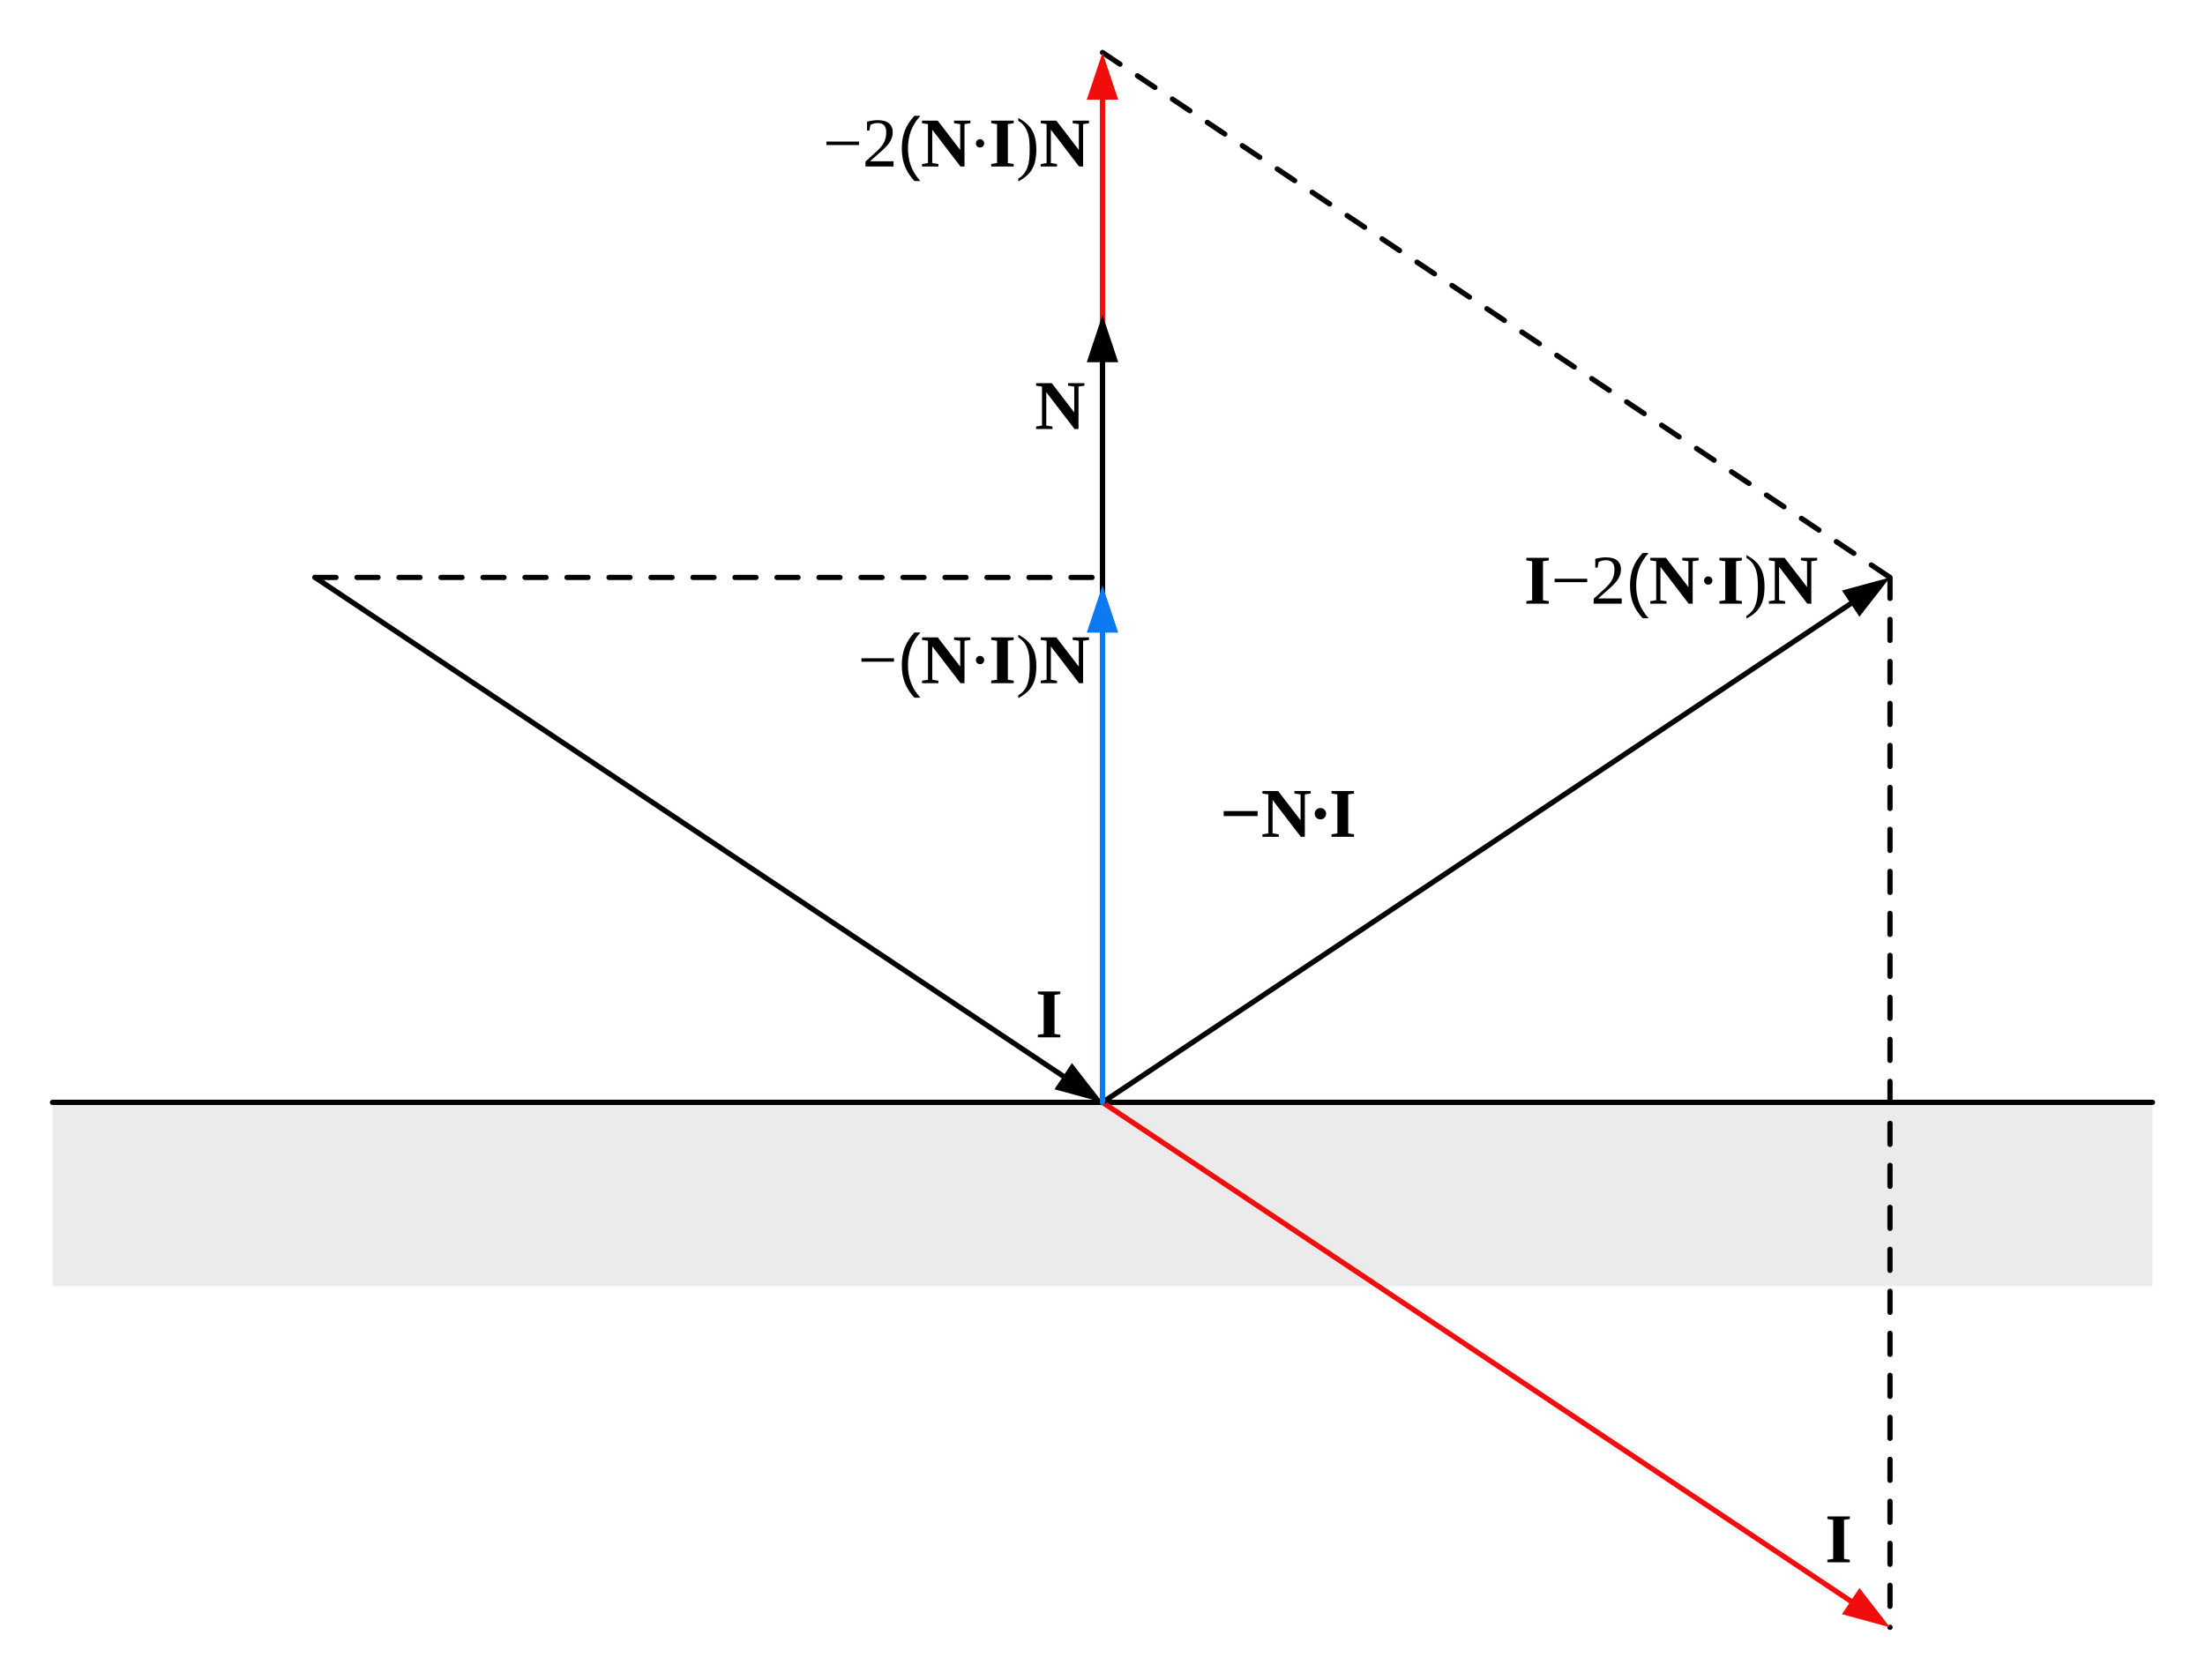
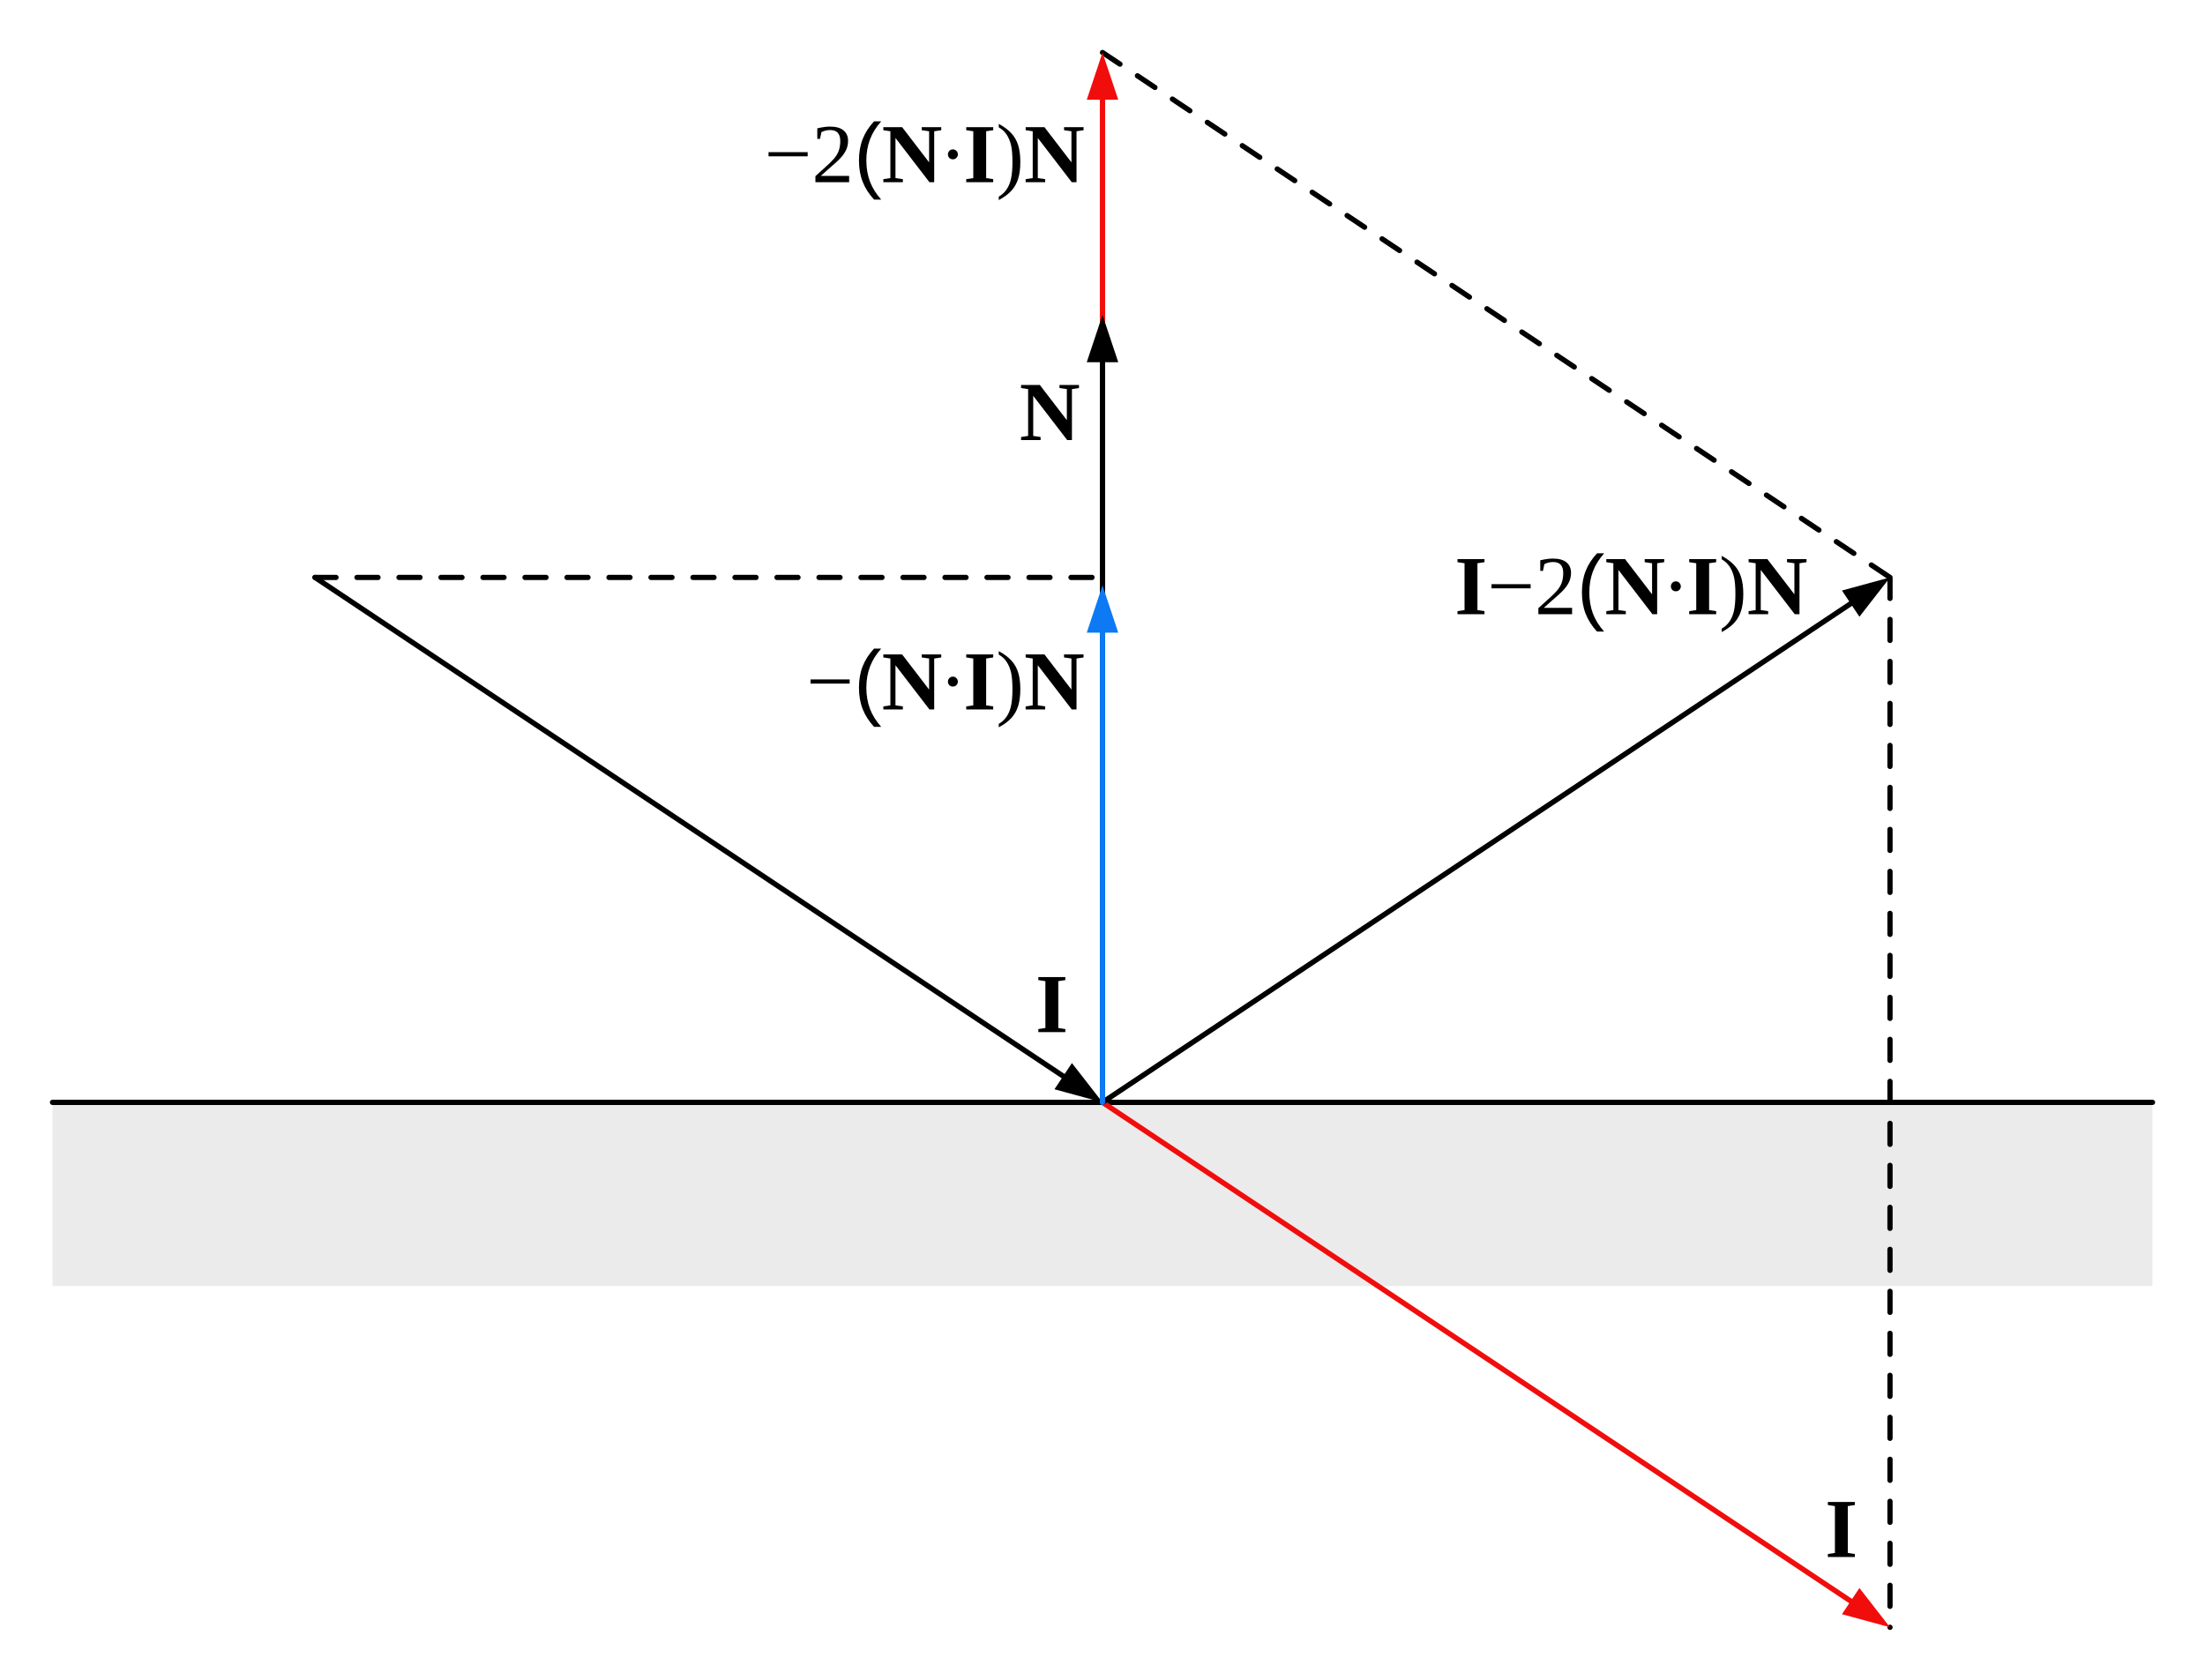
<svg xmlns="http://www.w3.org/2000/svg" width="420" height="320" viewBox="0 0 420 320" version="1.1" xml:space="preserve" style="fill-rule:evenodd;clip-rule:evenodd;stroke-linecap:round;stroke-linejoin:round;stroke-miterlimit:1.5;">
  <g transform="matrix(0.993805,0,0,1,10,10)">
    <rect x="0" y="200" width="402.493" height="35" style="fill:rgb(235,235,235);" />
  </g>
  <g transform="matrix(1,0,0,1,10,10)">
    <path d="M0,200L400,200" style="fill:none;stroke:black;stroke-width:1px;" />
  </g>
  <g transform="matrix(1,0,0,1,160,-90)">
    <path d="M50,100L200,200" style="fill:none;stroke:black;stroke-width:1px;stroke-dasharray:4,4,0,0,0,0;" />
  </g>
  <g transform="matrix(1,0,0,1,310,10)">
    <path d="M50,100L50,300" style="fill:none;stroke:black;stroke-width:1px;stroke-dasharray:4,4,0,0,0,0;" />
  </g>
  <g transform="matrix(1,0,0,1,10,10)">
    <g transform="matrix(1,-0,-0,1,-10,-10)">
      <path d="M207,19L210,10L213,19L207,19Z" style="fill:rgb(242,13,13);" />
      <path d="M210,210L210,17.2" style="fill:none;stroke:rgb(242,13,13);stroke-width:1px;" />
    </g>
  </g>
  <g transform="matrix(1,0,0,0.75,10,60)">
    <g transform="matrix(1,-0,-0,1.333333,-10,-80)">
      <path d="M207,69L210,60L213,69L207,69Z" />
      <path d="M210,210L210,67.2" style="fill:none;stroke:black;stroke-width:1px;" />
    </g>
  </g>
  <g transform="matrix(1,0,0,1,10,10)">
    <g transform="matrix(1,-0,-0,1,-10,-10)">
      <path d="M204.176,202.512L210,210L200.847,207.504L204.176,202.512Z" />
      <path d="M60,110C60,110 176.079,187.386 204.009,206.006" style="fill:none;stroke:black;stroke-width:1px;" />
    </g>
  </g>
  <g transform="matrix(1,0,0,1,160,110)">
    <g transform="matrix(1,-0,-0,1,-160,-110)">
      <path d="M354.176,302.512L360,310L350.847,307.504L354.176,302.512Z" style="fill:rgb(242,13,13);" />
      <path d="M210,210C210,210 326.079,287.386 354.009,306.006" style="fill:none;stroke:rgb(242,13,13);stroke-width:1px;" />
    </g>
  </g>
  <g transform="matrix(1,0,0,-1,160,310)">
    <g transform="matrix(1,0,0,-1,-160,310)">
      <path d="M350.847,112.496L360,110L354.176,117.488L350.847,112.496Z" />
      <path d="M210,210C210,210 326.079,132.614 354.009,113.994" style="fill:none;stroke:black;stroke-width:1px;" />
    </g>
  </g>
  <g transform="matrix(1,0,0,1,10,10)">
    <path d="M50,100L200,100" style="fill:none;stroke:black;stroke-width:1px;stroke-dasharray:4,4,0,0,0,0;" />
  </g>
-   <g transform="matrix(1,0,0,1,119.5839,28.06807)">
-     <g transform="matrix(13.33333,0,0,13.33333,82.83796,169.5459)">
+   <g transform="matrix(1,0,0,1,119.5839,27.06807)">
+     <g transform="matrix(16,0,0,16,83.87572,169.5459)">
        </g>
-     <text x="77.649px" y="169.546px" style="font-family:'TimesNewRomanPS-BoldMT', 'Times New Roman', serif;font-weight:700;font-size:13.333px;">I</text>
+     <text x="77.649px" y="169.546px" style="font-family:'TimesNewRomanPS-BoldMT', 'Times New Roman', serif;font-weight:700;font-size:16px;">I</text>
  </g>
-   <g transform="matrix(1,0,0,1,269.968,128.0681)">
-     <g transform="matrix(13.33333,0,0,13.33333,82.83796,169.5459)">
+   <g transform="matrix(1,0,0,1,269.968,127.0681)">
+     <g transform="matrix(16,0,0,16,83.87572,169.5459)">
        </g>
-     <text x="77.649px" y="169.546px" style="font-family:'TimesNewRomanPS-BoldMT', 'Times New Roman', serif;font-weight:700;font-size:13.333px;">I</text>
+     <text x="77.649px" y="169.546px" style="font-family:'TimesNewRomanPS-BoldMT', 'Times New Roman', serif;font-weight:700;font-size:16px;">I</text>
  </g>
-   <g transform="matrix(1,0,0,1,154.776,-10.1318)">
-     <text x="77.649px" y="169.546px" style="font-family:'ArialMT', 'Arial', sans-serif;font-size:13.333px;">−</text>
-     <g transform="matrix(13.33333,0,0,13.33333,103.5867,169.5459)">
+   <g transform="matrix(1,0,0,1,84.77663,-34.39742)">
+     <text x="68.813px" y="169.546px" style="font-family:'TimesNewRomanPSMT', 'Times New Roman', serif;font-size:16px;">−</text>
+     <text x="77.837px" y="169.546px" style="font-family:'ArialMT', 'Arial', sans-serif;font-size:16px;">(</text>
+     <text x="83.165px" y="169.546px" style="font-family:'TimesNewRomanPS-BoldMT', 'Times New Roman', serif;font-weight:700;font-size:16px;">N</text>
+     <text x="94.719px" y="169.546px" style="font-family:'TimesNewRomanPSMT', 'Times New Roman', serif;font-size:16px;">∙</text>
+     <text x="98.719px" y="169.546px" style="font-family:'TimesNewRomanPS-BoldMT', 'Times New Roman', serif;font-weight:700;font-size:16px;">I</text>
+     <text x="104.946px" y="169.546px" style="font-family:'TimesNewRomanPSMT', 'Times New Roman', serif;font-size:16px;">)</text>
+     <g transform="matrix(16,0,0,16,121.8288,169.5459)">
        </g>
-     <text x="85.436px" y="169.546px" style="font-family:'TimesNewRomanPS-BoldMT', 'Times New Roman', serif;font-weight:700;font-size:13.333px;">N∙I</text>
+     <text x="110.274px" y="169.546px" style="font-family:'TimesNewRomanPS-BoldMT', 'Times New Roman', serif;font-weight:700;font-size:16px;">N</text>
  </g>
-   <g transform="matrix(1,0,0,1,85.77663,-39.39742)">
-     <text x="77.649px" y="169.546px" style="font-family:'TimesNewRomanPSMT', 'Times New Roman', serif;font-size:13.333px;">−</text>
-     <text x="85.169px" y="169.546px" style="font-family:'ArialMT', 'Arial', sans-serif;font-size:13.333px;">(</text>
-     <text x="89.609px" y="169.546px" style="font-family:'TimesNewRomanPS-BoldMT', 'Times New Roman', serif;font-weight:700;font-size:13.333px;">N</text>
-     <text x="99.238px" y="169.546px" style="font-family:'TimesNewRomanPSMT', 'Times New Roman', serif;font-size:13.333px;">∙</text>
-     <text x="102.571px" y="169.546px" style="font-family:'TimesNewRomanPS-BoldMT', 'Times New Roman', serif;font-weight:700;font-size:13.333px;">I</text>
-     <text x="107.76px" y="169.546px" style="font-family:'TimesNewRomanPSMT', 'Times New Roman', serif;font-size:13.333px;">)</text>
-     <g transform="matrix(13.33333,0,0,13.33333,121.8288,169.5459)">
+   <g transform="matrix(1,0,0,1,78.10996,-134.8388)">
+     <text x="67.48px" y="169.546px" style="font-family:'TimesNewRomanPSMT', 'Times New Roman', serif;font-size:16px;">−2</text>
+     <text x="84.503px" y="169.546px" style="font-family:'ArialMT', 'Arial', sans-serif;font-size:16px;">(</text>
+     <text x="89.831px" y="169.546px" style="font-family:'TimesNewRomanPS-BoldMT', 'Times New Roman', serif;font-weight:700;font-size:16px;">N</text>
+     <text x="101.386px" y="169.546px" style="font-family:'TimesNewRomanPSMT', 'Times New Roman', serif;font-size:16px;">∙</text>
+     <text x="105.386px" y="169.546px" style="font-family:'TimesNewRomanPS-BoldMT', 'Times New Roman', serif;font-weight:700;font-size:16px;">I</text>
+     <text x="111.613px" y="169.546px" style="font-family:'TimesNewRomanPSMT', 'Times New Roman', serif;font-size:16px;">)</text>
+     <g transform="matrix(16,0,0,16,128.4955,169.5459)">
        </g>
-     <text x="112.2px" y="169.546px" style="font-family:'TimesNewRomanPS-BoldMT', 'Times New Roman', serif;font-weight:700;font-size:13.333px;">N</text>
+     <text x="116.941px" y="169.546px" style="font-family:'TimesNewRomanPS-BoldMT', 'Times New Roman', serif;font-weight:700;font-size:16px;">N</text>
  </g>
-   <g transform="matrix(1,0,0,1,79.10996,-137.8252)">
-     <text x="77.649px" y="169.546px" style="font-family:'TimesNewRomanPSMT', 'Times New Roman', serif;font-size:13.333px;">−2</text>
-     <text x="91.835px" y="169.546px" style="font-family:'ArialMT', 'Arial', sans-serif;font-size:13.333px;">(</text>
-     <text x="96.275px" y="169.546px" style="font-family:'TimesNewRomanPS-BoldMT', 'Times New Roman', serif;font-weight:700;font-size:13.333px;">N</text>
-     <text x="105.904px" y="169.546px" style="font-family:'TimesNewRomanPSMT', 'Times New Roman', serif;font-size:13.333px;">∙</text>
-     <text x="109.238px" y="169.546px" style="font-family:'TimesNewRomanPS-BoldMT', 'Times New Roman', serif;font-weight:700;font-size:13.333px;">I</text>
-     <text x="114.426px" y="169.546px" style="font-family:'TimesNewRomanPSMT', 'Times New Roman', serif;font-size:13.333px;">)</text>
-     <g transform="matrix(13.33333,0,0,13.33333,128.4955,169.5459)">
+   <g transform="matrix(1,0,0,1,215.817,-52.54586)">
+     <text x="61.253px" y="169.546px" style="font-family:'TimesNewRomanPS-BoldMT', 'Times New Roman', serif;font-weight:700;font-size:16px;">I</text>
+     <text x="67.48px" y="169.546px" style="font-family:'TimesNewRomanPSMT', 'Times New Roman', serif;font-size:16px;">−2</text>
+     <text x="84.503px" y="169.546px" style="font-family:'ArialMT', 'Arial', sans-serif;font-size:16px;">(</text>
+     <text x="89.831px" y="169.546px" style="font-family:'TimesNewRomanPS-BoldMT', 'Times New Roman', serif;font-weight:700;font-size:16px;">N</text>
+     <text x="101.386px" y="169.546px" style="font-family:'TimesNewRomanPSMT', 'Times New Roman', serif;font-size:16px;">∙</text>
+     <text x="105.386px" y="169.546px" style="font-family:'TimesNewRomanPS-BoldMT', 'Times New Roman', serif;font-weight:700;font-size:16px;">I</text>
+     <text x="111.613px" y="169.546px" style="font-family:'TimesNewRomanPSMT', 'Times New Roman', serif;font-size:16px;">)</text>
+     <g transform="matrix(16,0,0,16,128.4955,169.5459)">
        </g>
-     <text x="118.867px" y="169.546px" style="font-family:'TimesNewRomanPS-BoldMT', 'Times New Roman', serif;font-weight:700;font-size:13.333px;">N</text>
-   </g>
-   <g transform="matrix(1,0,0,1,217.817,-54.54586)">
-     <text x="72.46px" y="169.546px" style="font-family:'TimesNewRomanPS-BoldMT', 'Times New Roman', serif;font-weight:700;font-size:13.333px;">I</text>
-     <text x="77.649px" y="169.546px" style="font-family:'TimesNewRomanPSMT', 'Times New Roman', serif;font-size:13.333px;">−2</text>
-     <text x="91.835px" y="169.546px" style="font-family:'ArialMT', 'Arial', sans-serif;font-size:13.333px;">(</text>
-     <text x="96.275px" y="169.546px" style="font-family:'TimesNewRomanPS-BoldMT', 'Times New Roman', serif;font-weight:700;font-size:13.333px;">N</text>
-     <text x="105.904px" y="169.546px" style="font-family:'TimesNewRomanPSMT', 'Times New Roman', serif;font-size:13.333px;">∙</text>
-     <text x="109.238px" y="169.546px" style="font-family:'TimesNewRomanPS-BoldMT', 'Times New Roman', serif;font-weight:700;font-size:13.333px;">I</text>
-     <text x="114.426px" y="169.546px" style="font-family:'TimesNewRomanPSMT', 'Times New Roman', serif;font-size:13.333px;">)</text>
-     <g transform="matrix(13.33333,0,0,13.33333,128.4955,169.5459)">
-         </g>
-     <text x="118.867px" y="169.546px" style="font-family:'TimesNewRomanPS-BoldMT', 'Times New Roman', serif;font-weight:700;font-size:13.333px;">N</text>
+     <text x="116.941px" y="169.546px" style="font-family:'TimesNewRomanPS-BoldMT', 'Times New Roman', serif;font-weight:700;font-size:16px;">N</text>
  </g>
  <g transform="matrix(1,0,0,1,10,10)">
    <g transform="matrix(1,-0,-0,1,-10,-10)">
      <path d="M207,120.52L210,111.52L213,120.52L207,120.52Z" style="fill:rgb(13,121,242);" />
      <path d="M210,210L210,118.72" style="fill:none;stroke:rgb(13,121,242);stroke-width:1px;" />
    </g>
  </g>
-   <g transform="matrix(1,0,0,1,48.21726,40.40281)">
-     <g transform="matrix(13.33333,0,0,13.33333,158.5158,41.3179)">
+   <g transform="matrix(1,0,0,1,47.21726,42.51023)">
+     <g transform="matrix(16,0,0,16,158.5158,41.3179)">
        </g>
-     <text x="148.887px" y="41.318px" style="font-family:'TimesNewRomanPS-BoldMT', 'Times New Roman', serif;font-weight:700;font-size:13.333px;">N</text>
+     <text x="146.961px" y="41.318px" style="font-family:'TimesNewRomanPS-BoldMT', 'Times New Roman', serif;font-weight:700;font-size:16px;">N</text>
  </g>
</svg>
